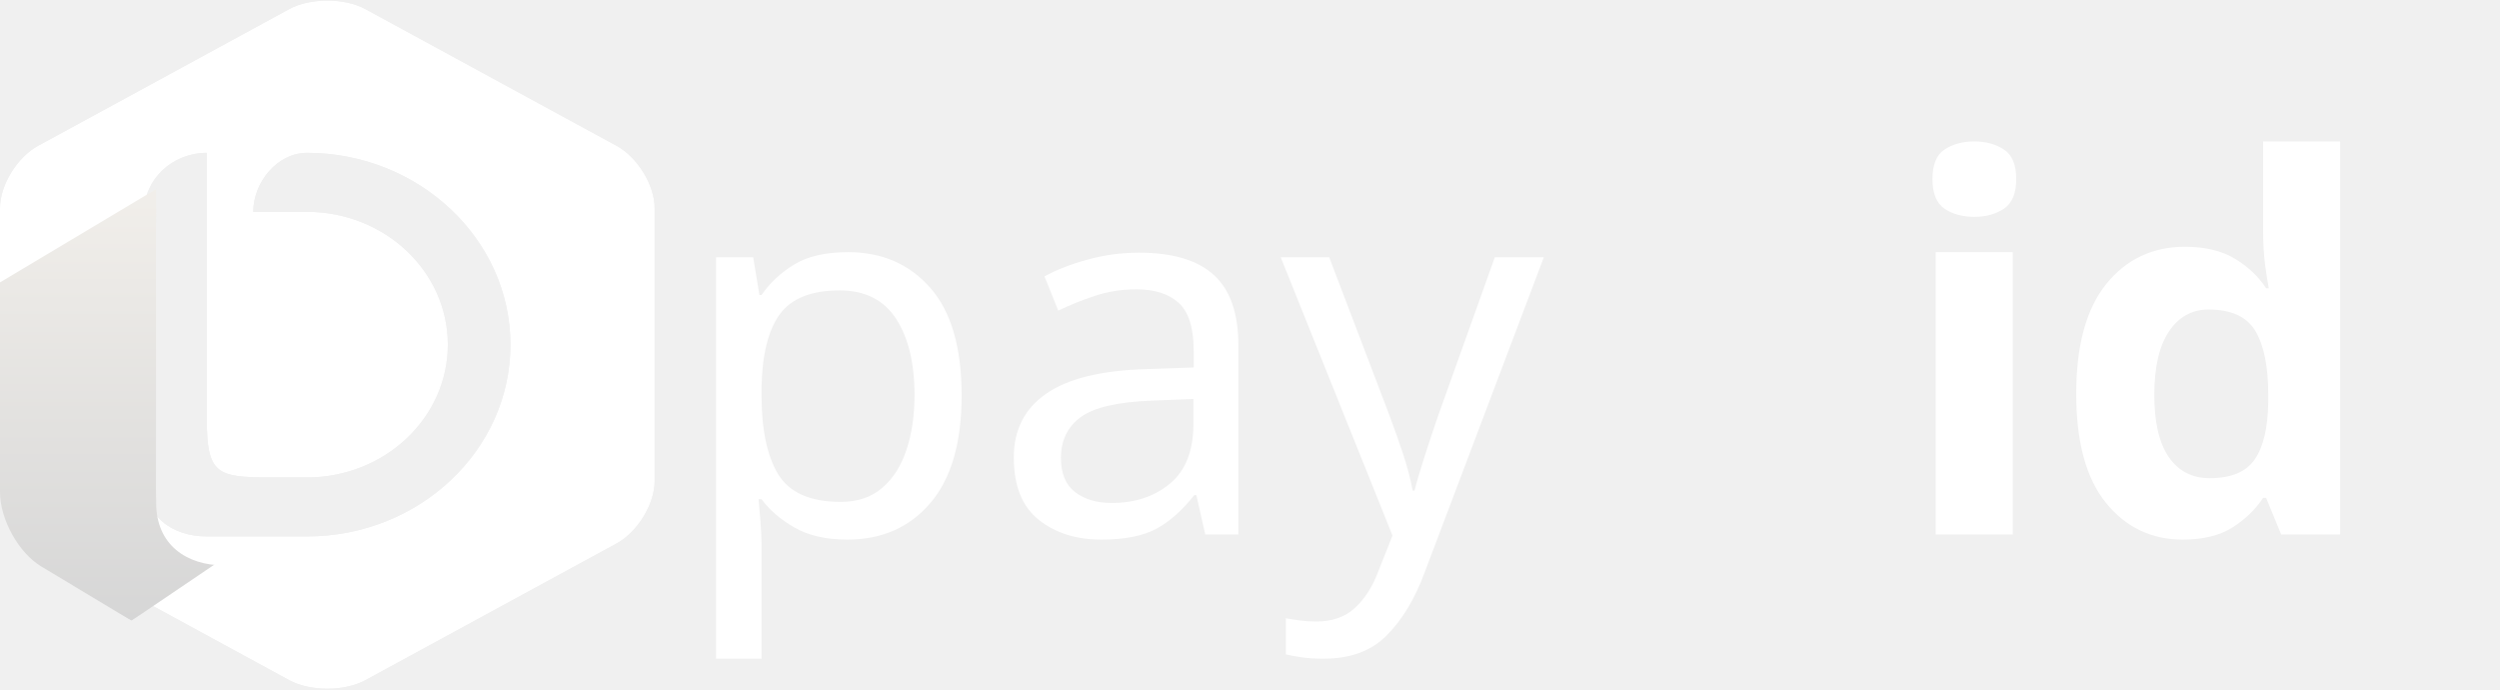
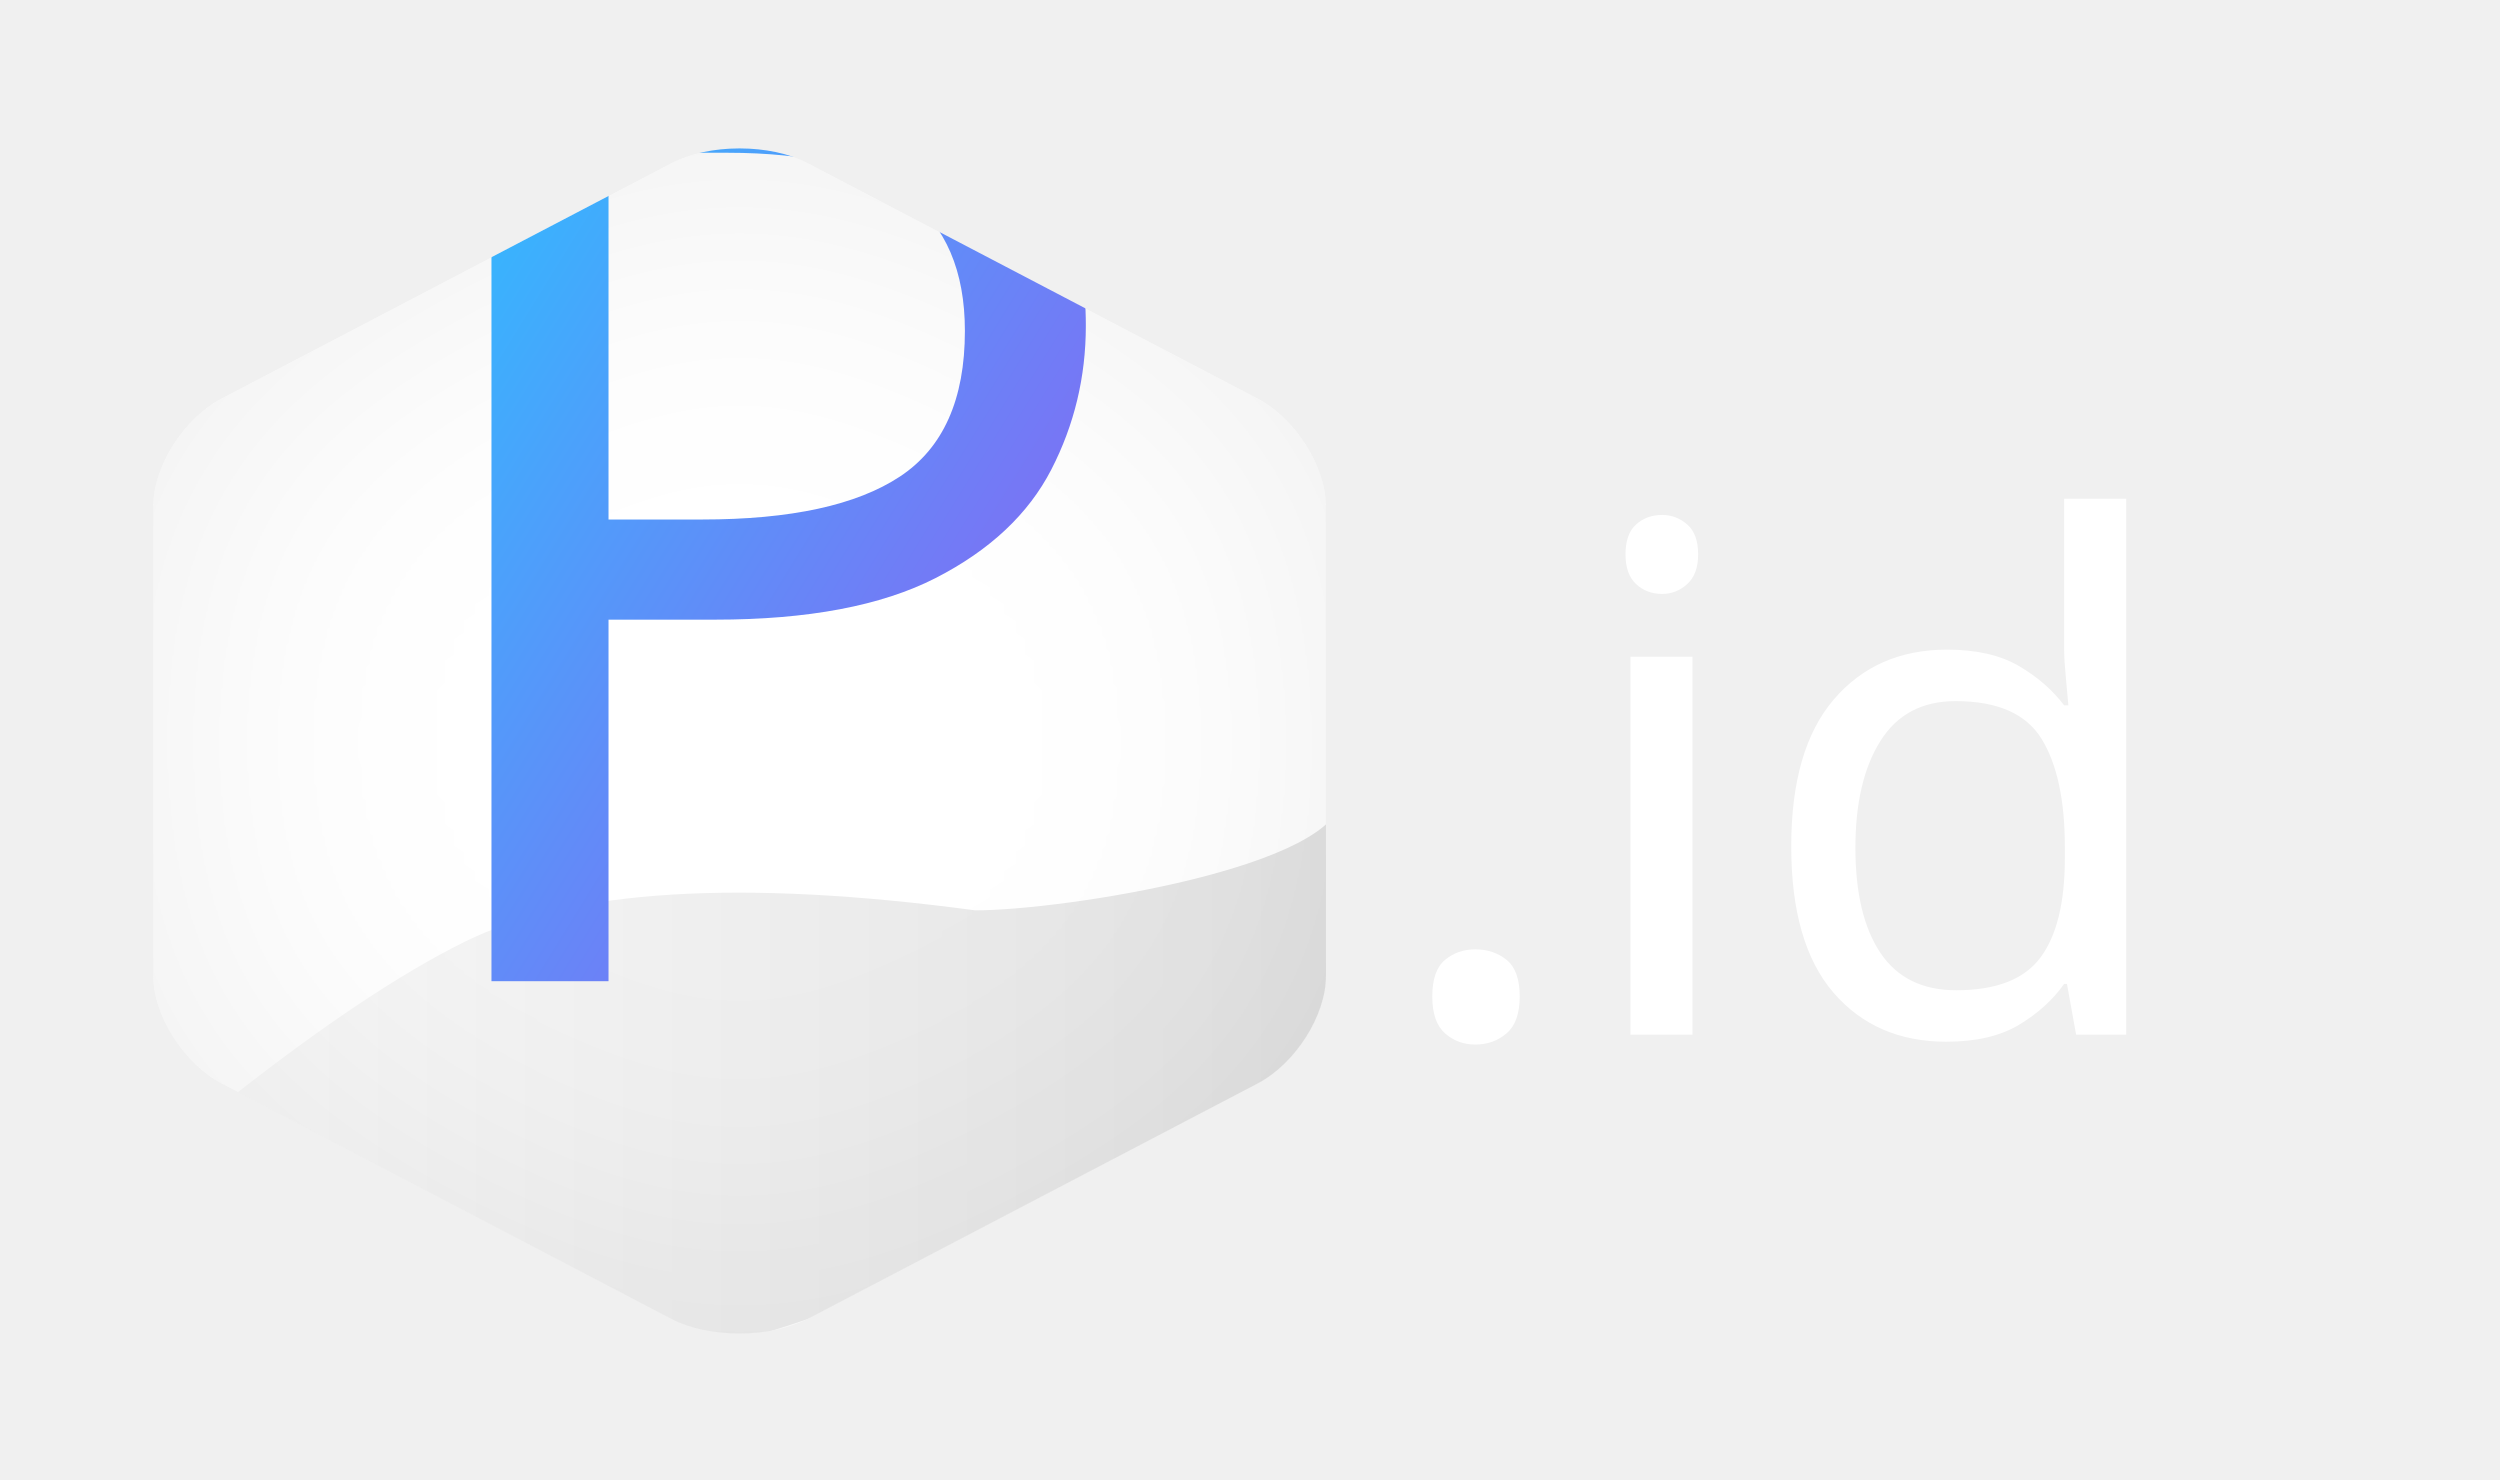
- <svg xmlns="http://www.w3.org/2000/svg" xmlns:xlink="http://www.w3.org/1999/xlink" width="145" height="40" viewBox="0 0 145 40">
+ <svg xmlns="http://www.w3.org/2000/svg" xmlns:xlink="http://www.w3.org/1999/xlink" width="1730" height="1024" viewBox="0 0 1730 1024">
  <defs>
-     <path id="logo-white-a" d="M18.979,0.034 C18.182,0.036 17.385,0.201 16.78,0.531 L2.212,8.455 C0.996,9.117 0,10.741 0,12.065 L0,27.913 C0,29.237 0.996,30.862 2.212,31.524 L8.663,35.033 L16.78,39.448 C17.996,40.11 19.988,40.11 21.204,39.448 L35.772,31.524 C36.989,30.862 37.984,29.237 37.984,27.913 L37.984,12.065 C37.984,10.741 36.989,9.117 35.772,8.455 L21.204,0.531 C20.599,0.201 19.802,0.036 19.005,0.034 L18.979,0.034 Z M17.811,8.865 C24.283,8.865 29.618,13.855 29.618,19.989 C29.618,26.123 24.322,31.113 17.811,31.113 L12,31.113 C9.995,31.113 8.366,29.982 8.366,27.689 L8.366,12.289 C8.366,10.399 9.992,8.866 11.999,8.865 L12,24.265 C12,27.483 12.566,27.689 15.635,27.689 L17.811,27.691 C22.319,27.691 25.985,24.236 25.985,19.989 C25.985,15.743 22.319,12.288 17.811,12.288 L14.694,12.289 C14.694,10.578 16.086,8.865 17.811,8.865 Z" />
-     <path id="logo-white-c" d="M0,6.379 L0,19.414 C0,20.812 1.079,22.527 2.397,23.226 L7.63,26 L13,22.793 L13,22.793 C10.828,22.793 9.063,21.598 9.063,19.178 L9.063,2.921 C9.063,1.721 9.7,0.658 10.681,0 L10.681,0 L0,6.379 Z" />
-     <linearGradient id="logo-white-d" x1="50%" x2="50%" y1="0%" y2="100%">
-       <stop offset="0%" stop-color="#F6F3EE" />
-       <stop offset="100%" stop-color="#D6D6D6" />
+     <path id="logo-white-a" d="M405.506,0.7 C388.462,0.736 371.44,4.136 358.508,10.901 L47.269,173.728 C21.272,187.328 0,220.713 0,247.916 L0,573.565 C0,600.766 21.272,634.155 47.269,647.759 L185.084,719.855 L358.508,810.58 C384.505,824.183 427.049,824.183 453.044,810.58 L764.285,647.759 C790.291,634.155 811.554,600.766 811.554,573.565 L811.554,247.916 C811.554,220.713 790.291,187.328 764.285,173.728 L453.044,10.901 C440.115,4.136 423.092,0.736 406.048,0.7 L405.506,0.7 Z" />
+     <path id="logo-white-c" d="M358.508,10.901 L47.269,173.728 C21.272,187.328 0,220.713 0,247.916 L0,573.565 C0,600.766 21.272,634.155 47.269,647.759 L185.084,719.855 L358.508,810.58 C384.505,824.183 427.049,824.183 453.044,810.58 L764.285,647.759 C790.291,634.155 811.554,600.766 811.554,573.565 L811.554,247.916 C811.554,220.713 790.291,187.328 764.285,173.728 L453.044,10.901 C440.115,4.136 423.092,0.736 406.048,0.7 C388.462,0.736 371.44,4.136 358.508,10.901 Z" />
+     <filter id="logo-white-d" width="127.5%" height="127.2%" x="-13.7%" y="-13.6%" filterUnits="objectBoundingBox">
+       <feGaussianBlur in="SourceAlpha" result="shadowBlurInner1" stdDeviation="111" />
+       <feOffset dy="1" in="shadowBlurInner1" result="shadowOffsetInner1" />
+       <feComposite in="shadowOffsetInner1" in2="SourceAlpha" k2="-1" k3="1" operator="arithmetic" result="shadowInnerInner1" />
+       <feColorMatrix in="shadowInnerInner1" values="0 0 0 0 0   0 0 0 0 0   0 0 0 0 0  0 0 0 0.062 0" />
+     </filter>
+     <path id="logo-white-e" d="M0.605,270.049 L159,564.851 C159,595.864 156.017,645.974 186.233,661.484 L276.057,825.831 L366.745,864.926 C316.948,864.924 326.436,841.462 347.852,985.251 C369.268,1129.04 741.012,894.154 705.786,869.124 C695.261,861.646 516.848,420.751 509.843,334.456 C509.703,332.731 510.694,320.554 509.843,320.035 C459.223,289.145 441.398,147.982 420.425,119.663 C365.084,44.938 319.738,8.275 331.071,0.919 L0.605,270.049 Z" />
+     <linearGradient id="logo-white-f" x1="50%" x2="50%" y1="0%" y2="100%">
+       <stop offset="0%" stop-opacity="0" />
+       <stop offset="100%" stop-opacity=".114" />
+       <stop offset="100%" />
+     </linearGradient>
+     <linearGradient id="logo-white-h" x1="0%" x2="128.105%" y1="-2.284%" y2="120.365%">
+       <stop offset="0%" stop-color="#2DBFFF" />
+       <stop offset="57.265%" stop-color="#7875F5" />
+       <stop offset="100%" stop-color="#B543E9" />
    </linearGradient>
  </defs>
  <g fill="none" fill-rule="evenodd">
-     <mask id="logo-white-b" fill="#fff">
-       <use xlink:href="#logo-white-a" />
-     </mask>
-     <path fill="#FFF" d="M16.78,0.531 L2.212,8.455 C0.996,9.117 0,10.741 0,12.065 L0,27.913 C0,29.237 0.996,30.862 2.212,31.524 L8.663,35.033 L16.78,39.448 C17.996,40.11 19.988,40.11 21.204,39.448 L35.772,31.524 C36.989,30.862 37.984,29.237 37.984,27.913 L37.984,12.065 C37.984,10.741 36.989,9.117 35.772,8.455 L21.204,0.531 C20.599,0.201 19.802,0.036 19.005,0.034 C18.182,0.036 17.385,0.201 16.78,0.531 Z M17.811,8.865 C24.283,8.865 29.618,13.855 29.618,19.989 C29.618,26.123 24.322,31.113 17.811,31.113 L12,31.113 C9.995,31.113 8.366,29.982 8.366,27.689 L8.366,12.289 C8.366,10.399 9.992,8.866 11.999,8.865 L12,24.265 C12,27.483 12.566,27.689 15.635,27.689 L17.811,27.691 C22.319,27.691 25.985,24.236 25.985,19.989 C25.985,15.743 22.319,12.288 17.811,12.288 L14.694,12.289 C14.694,10.578 16.086,8.865 17.811,8.865 Z" mask="url(#logo-white-b)" />
-     <g transform="translate(0 10)">
-       <mask id="logo-white-e" fill="#fff">
-         <use xlink:href="#logo-white-c" />
+     <g transform="translate(106 102)">
+       <mask id="logo-white-b" fill="#fff">
+         <use xlink:href="#logo-white-a" />
      </mask>
-       <path fill="url(#logo-white-d)" d="M0,3.771 L0,18.539 C0,20.123 1.079,22.066 2.397,22.858 L7.63,26 L13,22.367 L13,22.367 C10.828,22.367 9.063,21.013 9.063,18.272 L9.063,-0.146 C9.063,-1.505 9.7,-2.709 10.681,-3.454 L10.681,-3.455 L0,3.771 Z" mask="url(#logo-white-e)" />
+       <g mask="url(#logo-white-b)">
+         <use fill="#FFF" xlink:href="#logo-white-c" />
+         <use fill="#000" filter="url(#logo-white-d)" xlink:href="#logo-white-c" />
+       </g>
+       <g mask="url(#logo-white-b)">
+         <g transform="rotate(-90 455 471.5)">
+           <mask id="logo-white-g" fill="#fff">
+             <use xlink:href="#logo-white-e" />
+           </mask>
+           <path fill="url(#logo-white-f)" d="M159,217.698 L95.885,392.645 C95.885,427.778 163.523,612.798 193.739,630.368 L276.057,825.831 L478.465,839.373 C428.668,839.371 398.531,646.243 398.531,585.392 C420.311,423.086 413.053,305.279 376.757,231.972 C332.598,142.783 231.959,15.113 74.84,-151.038 C74.84,-181.21 232.153,64.183 254.63,47.653 L159,217.698 Z" mask="url(#logo-white-g)" />
+         </g>
+       </g>
+       <text fill="url(#logo-white-h)" font-family="Magz" font-size="900" mask="url(#logo-white-b)">
+         <tspan x="146.8" y="577">P</tspan>
+       </text>
    </g>
-     <text fill="#FFF" font-family="Carbon-Light, Carbon" font-size="30" font-weight="300">
-       <tspan x="39" y="31">pay</tspan>
-       <tspan x="109.972" y="31" font-family="Carbon-Black, Carbon" font-weight="700">id</tspan>
+     <text fill="#FFF" font-family="Carbon-Regular, Carbon" font-size="488">
+       <tspan x="956" y="716">.id</tspan>
    </text>
  </g>
</svg>
